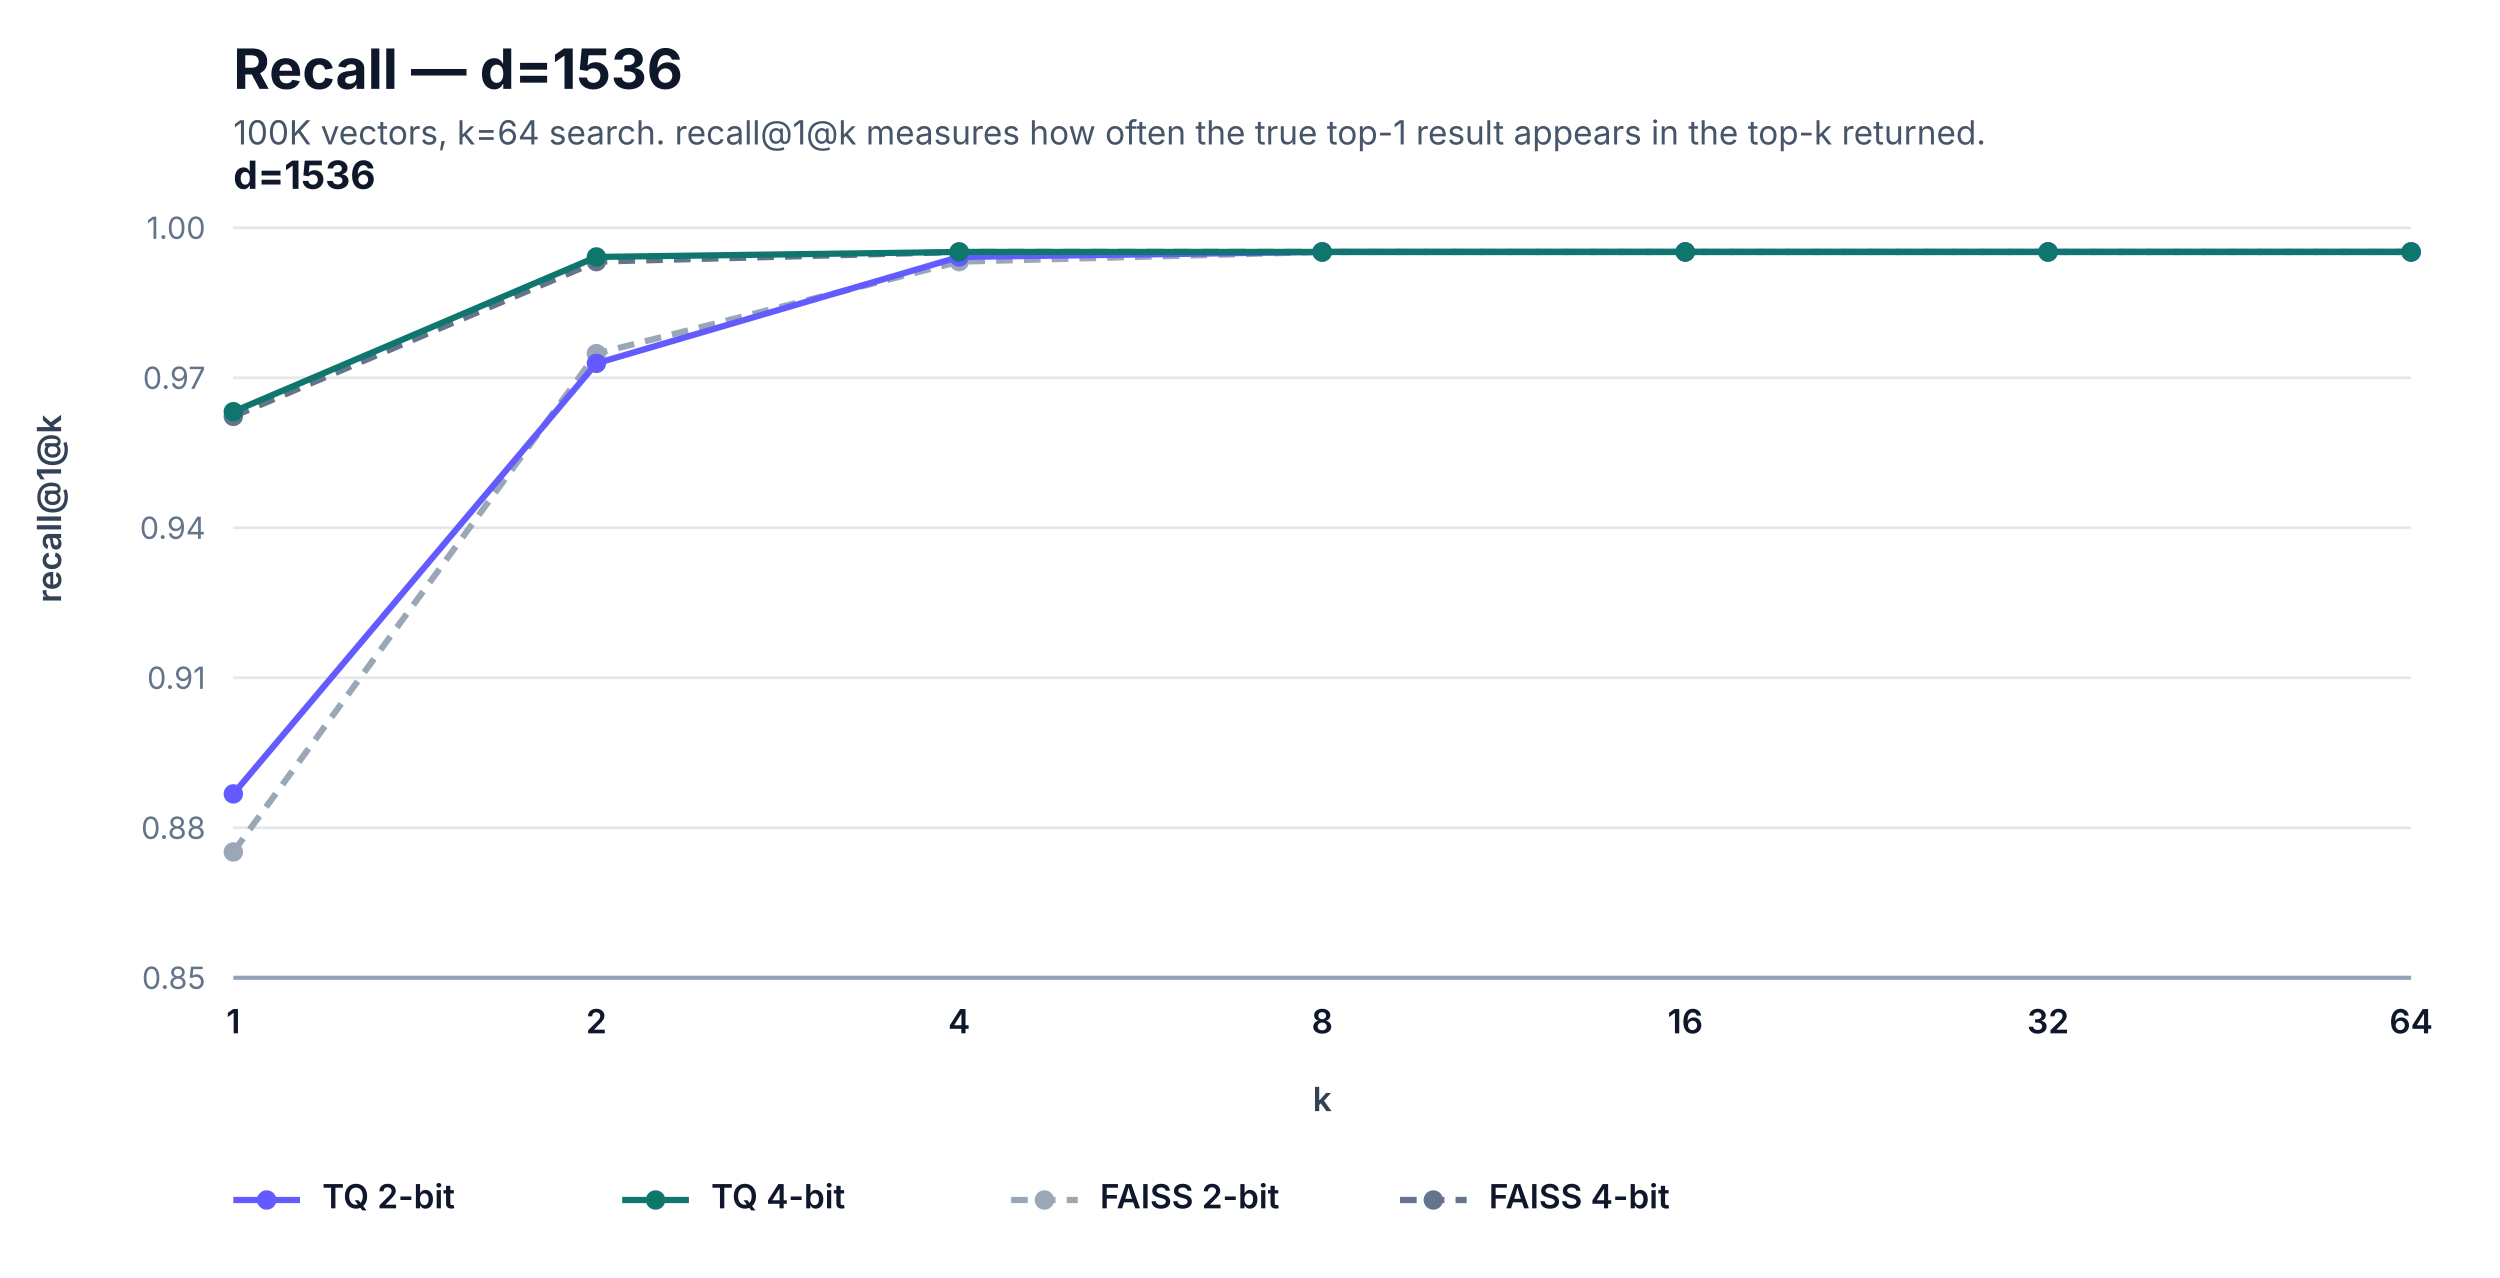
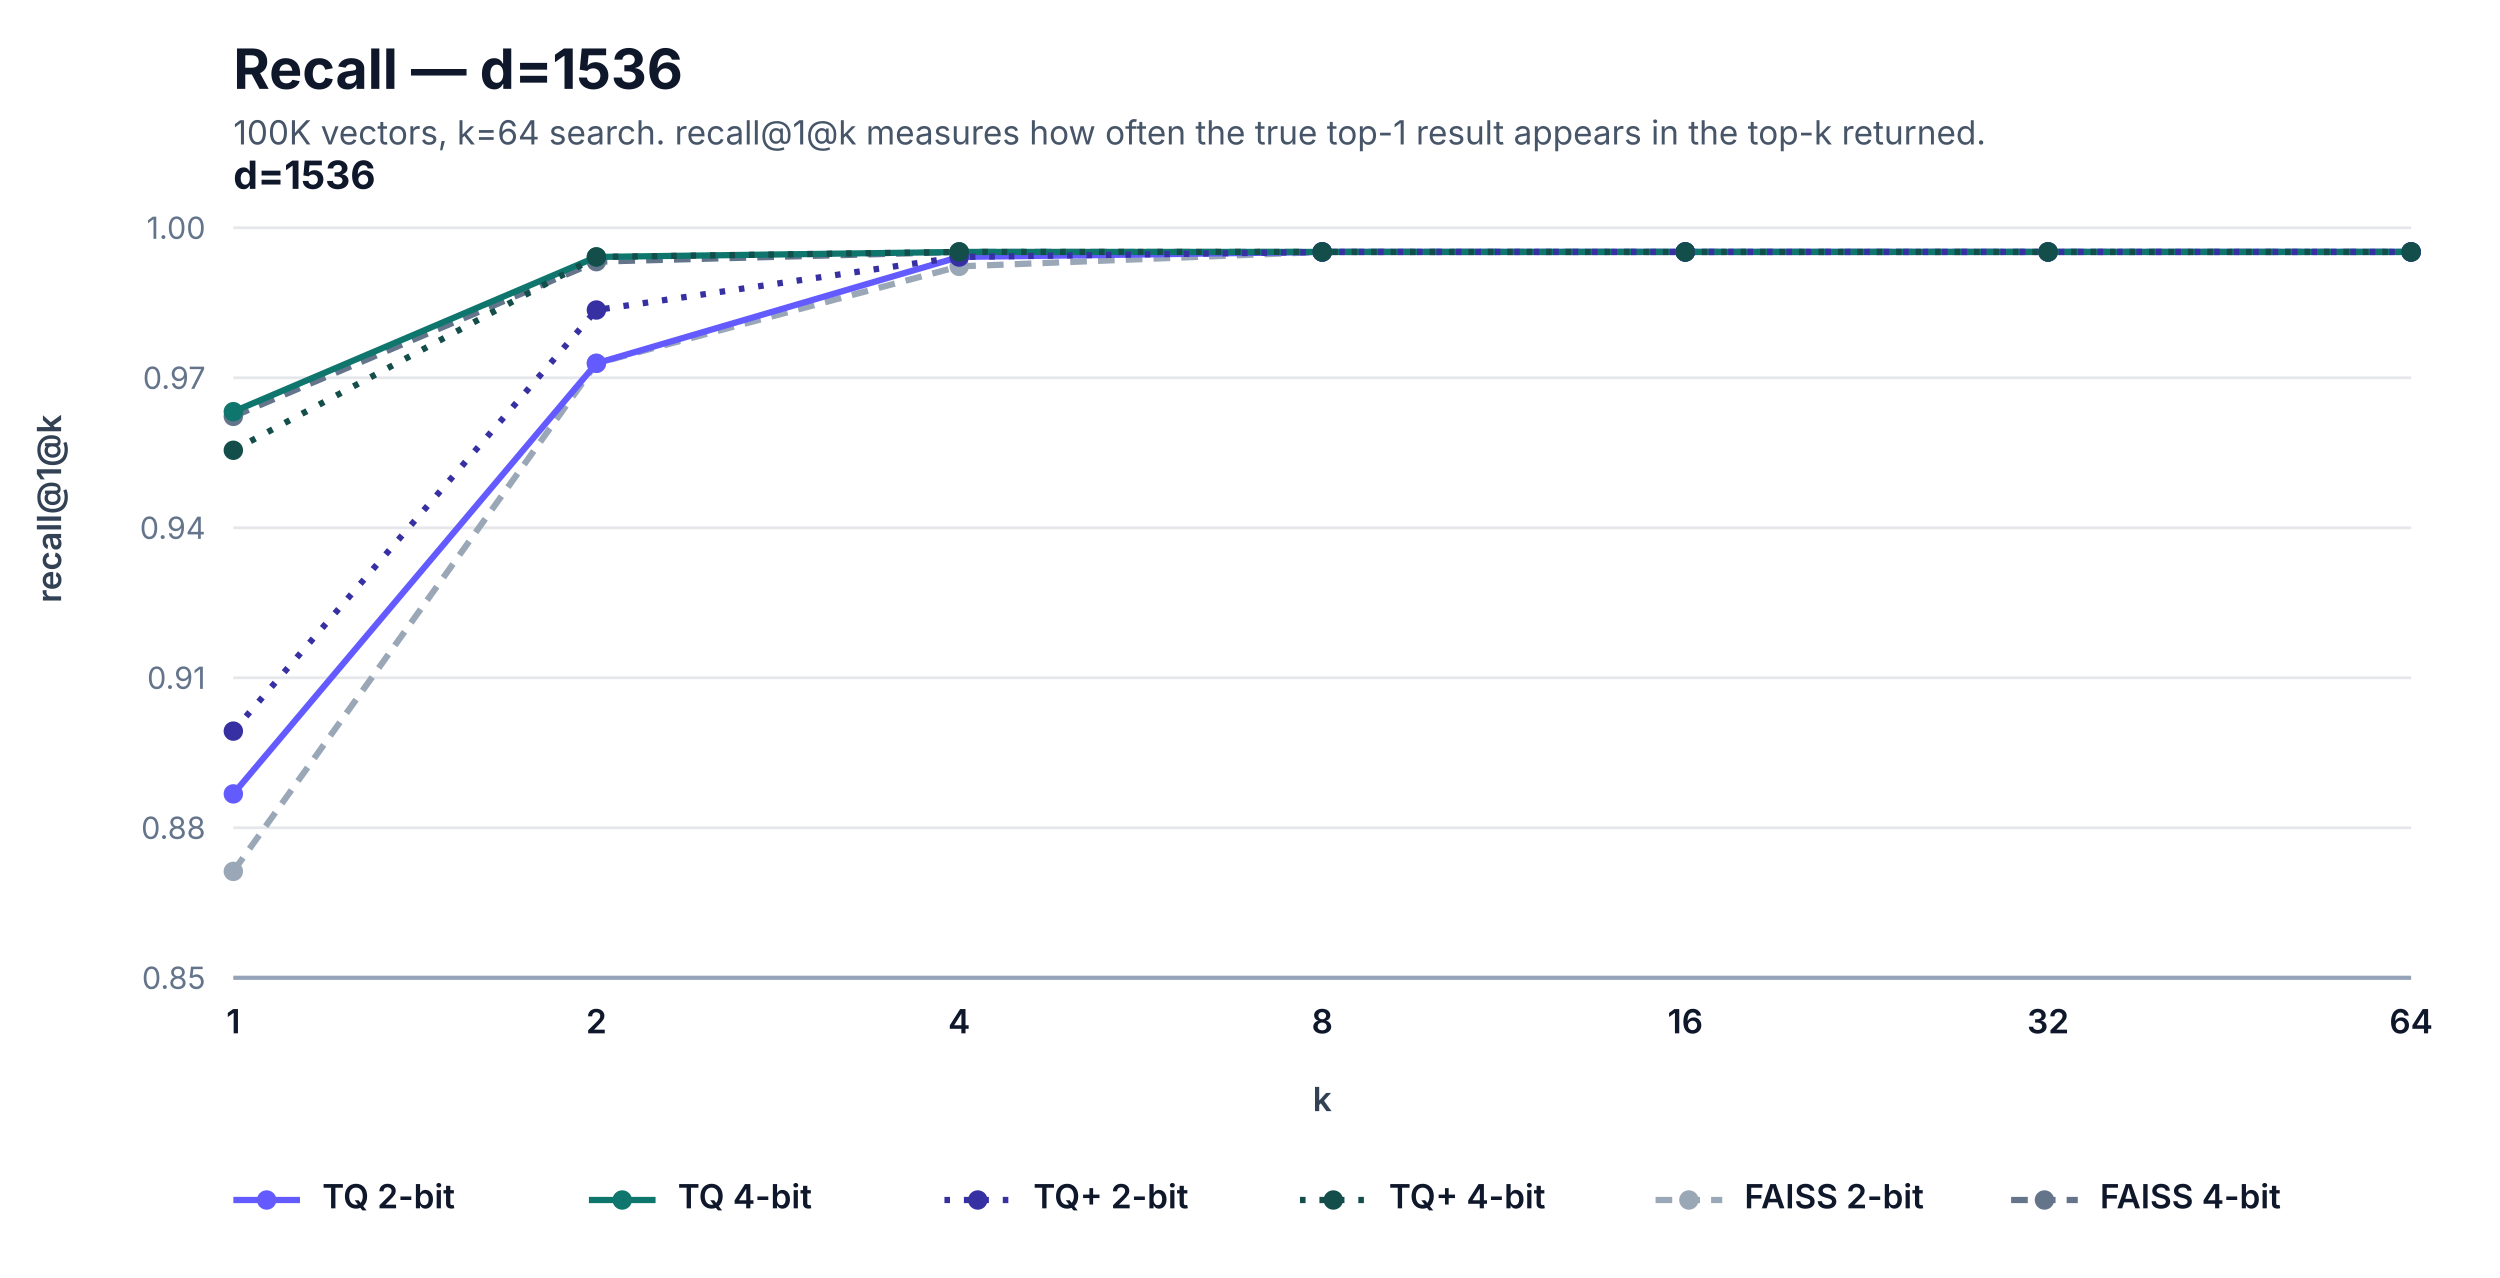
<svg xmlns="http://www.w3.org/2000/svg" width="900" height="460" viewBox="0 0 900 460" role="img" aria-label="Recall — d=1536">
  <style>
  .title { font: 700 20px -apple-system, BlinkMacSystemFont, "Segoe UI", sans-serif; fill: #0f172a; }
  .subtitle { font: 400 12px -apple-system, BlinkMacSystemFont, "Segoe UI", sans-serif; fill: #475569; }
  .panel { font: 700 14px -apple-system, BlinkMacSystemFont, "Segoe UI", sans-serif; fill: #0f172a; }
  .label { font: 600 12px -apple-system, BlinkMacSystemFont, "Segoe UI", sans-serif; fill: #0f172a; }
  .secondary { font: 400 11px -apple-system, BlinkMacSystemFont, "Segoe UI", sans-serif; fill: #475569; }
  .tick { font: 400 11px -apple-system, BlinkMacSystemFont, "Segoe UI", sans-serif; fill: #64748b; }
  .value { font: 700 11px -apple-system, BlinkMacSystemFont, "Segoe UI", sans-serif; fill: #0f172a; }
  .value-accent { font: 700 11px -apple-system, BlinkMacSystemFont, "Segoe UI", sans-serif; fill: #4338ca; }
  .axis { font: 600 12px -apple-system, BlinkMacSystemFont, "Segoe UI", sans-serif; fill: #334155; }
  .legend { font: 600 12px -apple-system, BlinkMacSystemFont, "Segoe UI", sans-serif; fill: #0f172a; }
</style>
  <rect width="100%" height="100%" fill="#ffffff" />
  <text x="84" y="32" class="title">Recall — d=1536</text>
  <text x="84" y="52" class="subtitle">100K vectors, k=64 search. recall@1@k measures how often the true top-1 result appears in the top-k returned.</text>
  <line x1="84" y1="352.0" x2="868" y2="352.0" stroke="#e5e7eb" stroke-width="1" />
  <text x="74" y="356.0" text-anchor="end" class="tick">0.85</text>
  <line x1="84" y1="298.0" x2="868" y2="298.0" stroke="#e5e7eb" stroke-width="1" />
  <text x="74" y="302.0" text-anchor="end" class="tick">0.88</text>
  <line x1="84" y1="244.0" x2="868" y2="244.0" stroke="#e5e7eb" stroke-width="1" />
  <text x="74" y="248.0" text-anchor="end" class="tick">0.91</text>
  <line x1="84" y1="190.0" x2="868" y2="190.0" stroke="#e5e7eb" stroke-width="1" />
  <text x="74" y="194.0" text-anchor="end" class="tick">0.94</text>
  <line x1="84" y1="136.0" x2="868" y2="136.0" stroke="#e5e7eb" stroke-width="1" />
  <text x="74" y="140.0" text-anchor="end" class="tick">0.97</text>
  <line x1="84" y1="82.0" x2="868" y2="82.0" stroke="#e5e7eb" stroke-width="1" />
  <text x="74" y="86.0" text-anchor="end" class="tick">1.00</text>
  <line x1="84" y1="352.0" x2="868" y2="352.0" stroke="#94a3b8" stroke-width="1.5" />
  <text x="84" y="68" class="panel">d=1536</text>
  <text x="84.0" y="372" text-anchor="middle" class="label">1</text>
  <text x="214.7" y="372" text-anchor="middle" class="label">2</text>
  <text x="345.3" y="372" text-anchor="middle" class="label">4</text>
  <text x="476.0" y="372" text-anchor="middle" class="label">8</text>
  <text x="606.7" y="372" text-anchor="middle" class="label">16</text>
  <text x="737.3" y="372" text-anchor="middle" class="label">32</text>
  <text x="868.0" y="372" text-anchor="middle" class="label">64</text>
-   <path d="M 84.0,306.7 L 214.7,127.3 L 345.3,94.2 L 476.0,90.7 L 606.7,90.7 L 737.3,90.7 L 868.0,90.7" fill="none" stroke="#9aa7b6" stroke-width="2.25" stroke-dasharray="6 4" />
-   <circle cx="84.0" cy="306.7" r="3.5" fill="#9aa7b6" />
-   <circle cx="214.7" cy="127.3" r="3.5" fill="#9aa7b6" />
-   <circle cx="345.3" cy="94.2" r="3.5" fill="#9aa7b6" />
+   <path d="M 84.0,313.7 L 214.7,130.8 L 345.3,95.9 L 476.0,90.7 L 606.7,90.7 L 737.3,90.7 L 868.0,90.7" fill="none" stroke="#9aa7b6" stroke-width="2.25" stroke-dasharray="6 4" />
+   <circle cx="84.0" cy="313.7" r="3.5" fill="#9aa7b6" />
+   <circle cx="214.7" cy="130.8" r="3.5" fill="#9aa7b6" />
+   <circle cx="345.3" cy="95.9" r="3.5" fill="#9aa7b6" />
  <circle cx="476.0" cy="90.7" r="3.5" fill="#9aa7b6" />
  <circle cx="606.7" cy="90.7" r="3.5" fill="#9aa7b6" />
  <circle cx="737.3" cy="90.7" r="3.5" fill="#9aa7b6" />
  <circle cx="868.0" cy="90.7" r="3.5" fill="#9aa7b6" />
  <path d="M 84.0,149.9 L 214.7,94.2 L 345.3,90.7 L 476.0,90.7 L 606.7,90.7 L 737.3,90.7 L 868.0,90.7" fill="none" stroke="#64748b" stroke-width="2.25" stroke-dasharray="6 4" />
  <circle cx="84.0" cy="149.9" r="3.5" fill="#64748b" />
  <circle cx="214.7" cy="94.2" r="3.5" fill="#64748b" />
  <circle cx="345.3" cy="90.7" r="3.5" fill="#64748b" />
  <circle cx="476.0" cy="90.7" r="3.5" fill="#64748b" />
  <circle cx="606.7" cy="90.7" r="3.5" fill="#64748b" />
  <circle cx="737.3" cy="90.7" r="3.5" fill="#64748b" />
  <circle cx="868.0" cy="90.7" r="3.5" fill="#64748b" />
  <path d="M 84.0,285.8 L 214.7,130.8 L 345.3,92.5 L 476.0,90.7 L 606.7,90.7 L 737.3,90.7 L 868.0,90.7" fill="none" stroke="#635bff" stroke-width="2.25" />
  <circle cx="84.0" cy="285.8" r="3.5" fill="#635bff" />
  <circle cx="214.7" cy="130.8" r="3.5" fill="#635bff" />
  <circle cx="345.3" cy="92.5" r="3.5" fill="#635bff" />
  <circle cx="476.0" cy="90.7" r="3.5" fill="#635bff" />
  <circle cx="606.7" cy="90.7" r="3.5" fill="#635bff" />
  <circle cx="737.3" cy="90.7" r="3.5" fill="#635bff" />
  <circle cx="868.0" cy="90.7" r="3.5" fill="#635bff" />
  <path d="M 84.0,148.2 L 214.7,92.5 L 345.3,90.7 L 476.0,90.7 L 606.7,90.7 L 737.3,90.7 L 868.0,90.7" fill="none" stroke="#0f766e" stroke-width="2.25" />
  <circle cx="84.0" cy="148.2" r="3.5" fill="#0f766e" />
  <circle cx="214.7" cy="92.5" r="3.5" fill="#0f766e" />
  <circle cx="345.3" cy="90.7" r="3.5" fill="#0f766e" />
  <circle cx="476.0" cy="90.7" r="3.5" fill="#0f766e" />
  <circle cx="606.7" cy="90.7" r="3.5" fill="#0f766e" />
  <circle cx="737.3" cy="90.7" r="3.5" fill="#0f766e" />
  <circle cx="868.0" cy="90.7" r="3.5" fill="#0f766e" />
+   <path d="M 84.0,263.2 L 214.7,111.6 L 345.3,92.5 L 476.0,90.7 L 606.7,90.7 L 737.3,90.7 L 868.0,90.7" fill="none" stroke="#3730a3" stroke-width="2.25" stroke-dasharray="2 5" />
+   <circle cx="84.0" cy="263.2" r="3.5" fill="#3730a3" />
+   <circle cx="214.7" cy="111.6" r="3.5" fill="#3730a3" />
+   <circle cx="345.3" cy="92.5" r="3.5" fill="#3730a3" />
+   <circle cx="476.0" cy="90.7" r="3.5" fill="#3730a3" />
+   <circle cx="606.7" cy="90.7" r="3.5" fill="#3730a3" />
+   <circle cx="737.3" cy="90.7" r="3.5" fill="#3730a3" />
+   <circle cx="868.0" cy="90.7" r="3.5" fill="#3730a3" />
+   <path d="M 84.0,162.1 L 214.7,92.5 L 345.3,90.7 L 476.0,90.7 L 606.7,90.7 L 737.3,90.7 L 868.0,90.7" fill="none" stroke="#134e4a" stroke-width="2.25" stroke-dasharray="2 5" />
+   <circle cx="84.0" cy="162.1" r="3.5" fill="#134e4a" />
+   <circle cx="214.7" cy="92.5" r="3.5" fill="#134e4a" />
+   <circle cx="345.3" cy="90.7" r="3.5" fill="#134e4a" />
+   <circle cx="476.0" cy="90.7" r="3.5" fill="#134e4a" />
+   <circle cx="606.7" cy="90.7" r="3.5" fill="#134e4a" />
+   <circle cx="737.3" cy="90.7" r="3.5" fill="#134e4a" />
+   <circle cx="868.0" cy="90.7" r="3.5" fill="#134e4a" />
  <text x="22" y="217.0" transform="rotate(-90, 22, 217.0)" class="axis">recall@1@k</text>
  <text x="476.0" y="400" text-anchor="middle" class="axis">k</text>
  <line x1="84" y1="432" x2="108" y2="432" stroke="#635bff" stroke-width="2.25" />
  <circle cx="96" cy="432" r="3.5" fill="#635bff" />
  <text x="116" y="435" class="legend">TQ 2-bit</text>
-   <line x1="224" y1="432" x2="248" y2="432" stroke="#0f766e" stroke-width="2.25" />
-   <circle cx="236" cy="432" r="3.5" fill="#0f766e" />
-   <text x="256" y="435" class="legend">TQ 4-bit</text>
-   <line x1="364" y1="432" x2="388" y2="432" stroke="#9aa7b6" stroke-width="2.25" stroke-dasharray="6 4" />
-   <circle cx="376" cy="432" r="3.5" fill="#9aa7b6" />
-   <text x="396" y="435" class="legend">FAISS 2-bit</text>
-   <line x1="504" y1="432" x2="528" y2="432" stroke="#64748b" stroke-width="2.25" stroke-dasharray="6 4" />
-   <circle cx="516" cy="432" r="3.5" fill="#64748b" />
-   <text x="536" y="435" class="legend">FAISS 4-bit</text>
+   <line x1="212" y1="432" x2="236" y2="432" stroke="#0f766e" stroke-width="2.25" />
+   <circle cx="224" cy="432" r="3.5" fill="#0f766e" />
+   <text x="244" y="435" class="legend">TQ 4-bit</text>
+   <line x1="340" y1="432" x2="364" y2="432" stroke="#3730a3" stroke-width="2.25" stroke-dasharray="2 5" />
+   <circle cx="352" cy="432" r="3.5" fill="#3730a3" />
+   <text x="372" y="435" class="legend">TQ+ 2-bit</text>
+   <line x1="468" y1="432" x2="492" y2="432" stroke="#134e4a" stroke-width="2.25" stroke-dasharray="2 5" />
+   <circle cx="480" cy="432" r="3.5" fill="#134e4a" />
+   <text x="500" y="435" class="legend">TQ+ 4-bit</text>
+   <line x1="596" y1="432" x2="620" y2="432" stroke="#9aa7b6" stroke-width="2.25" stroke-dasharray="6 4" />
+   <circle cx="608" cy="432" r="3.5" fill="#9aa7b6" />
+   <text x="628" y="435" class="legend">FAISS 2-bit</text>
+   <line x1="724" y1="432" x2="748" y2="432" stroke="#64748b" stroke-width="2.25" stroke-dasharray="6 4" />
+   <circle cx="736" cy="432" r="3.5" fill="#64748b" />
+   <text x="756" y="435" class="legend">FAISS 4-bit</text>
</svg>
